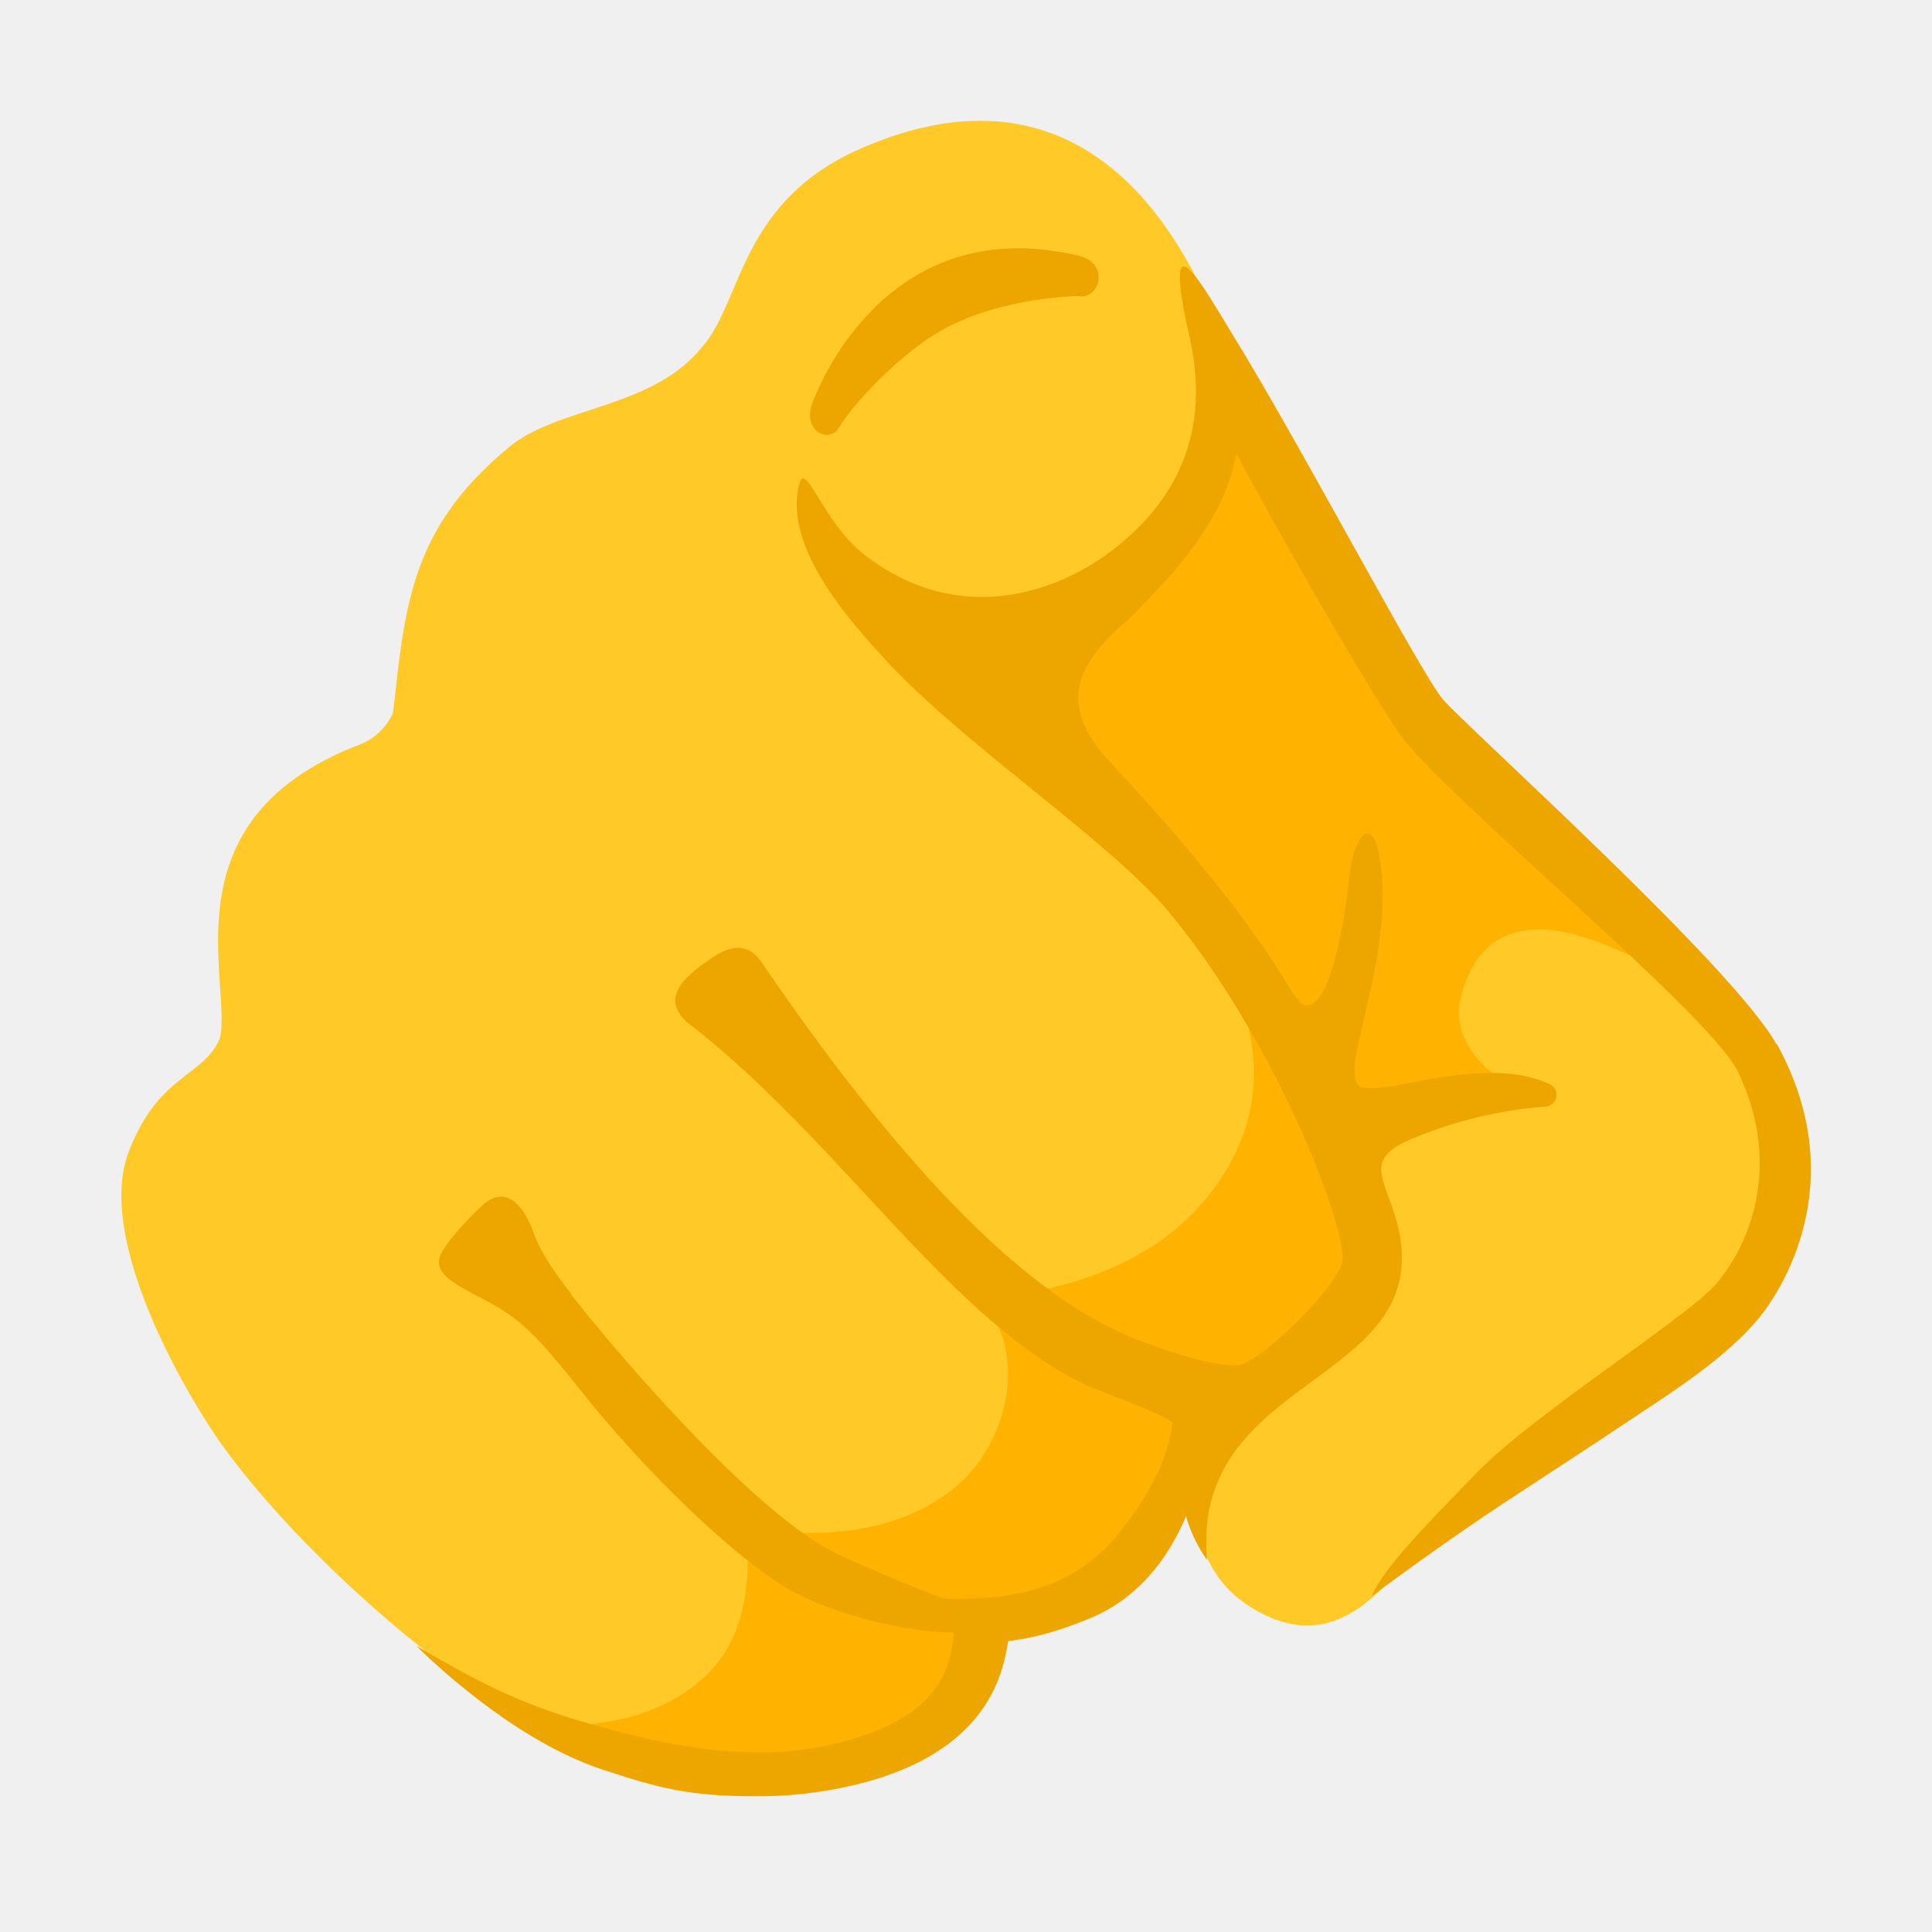
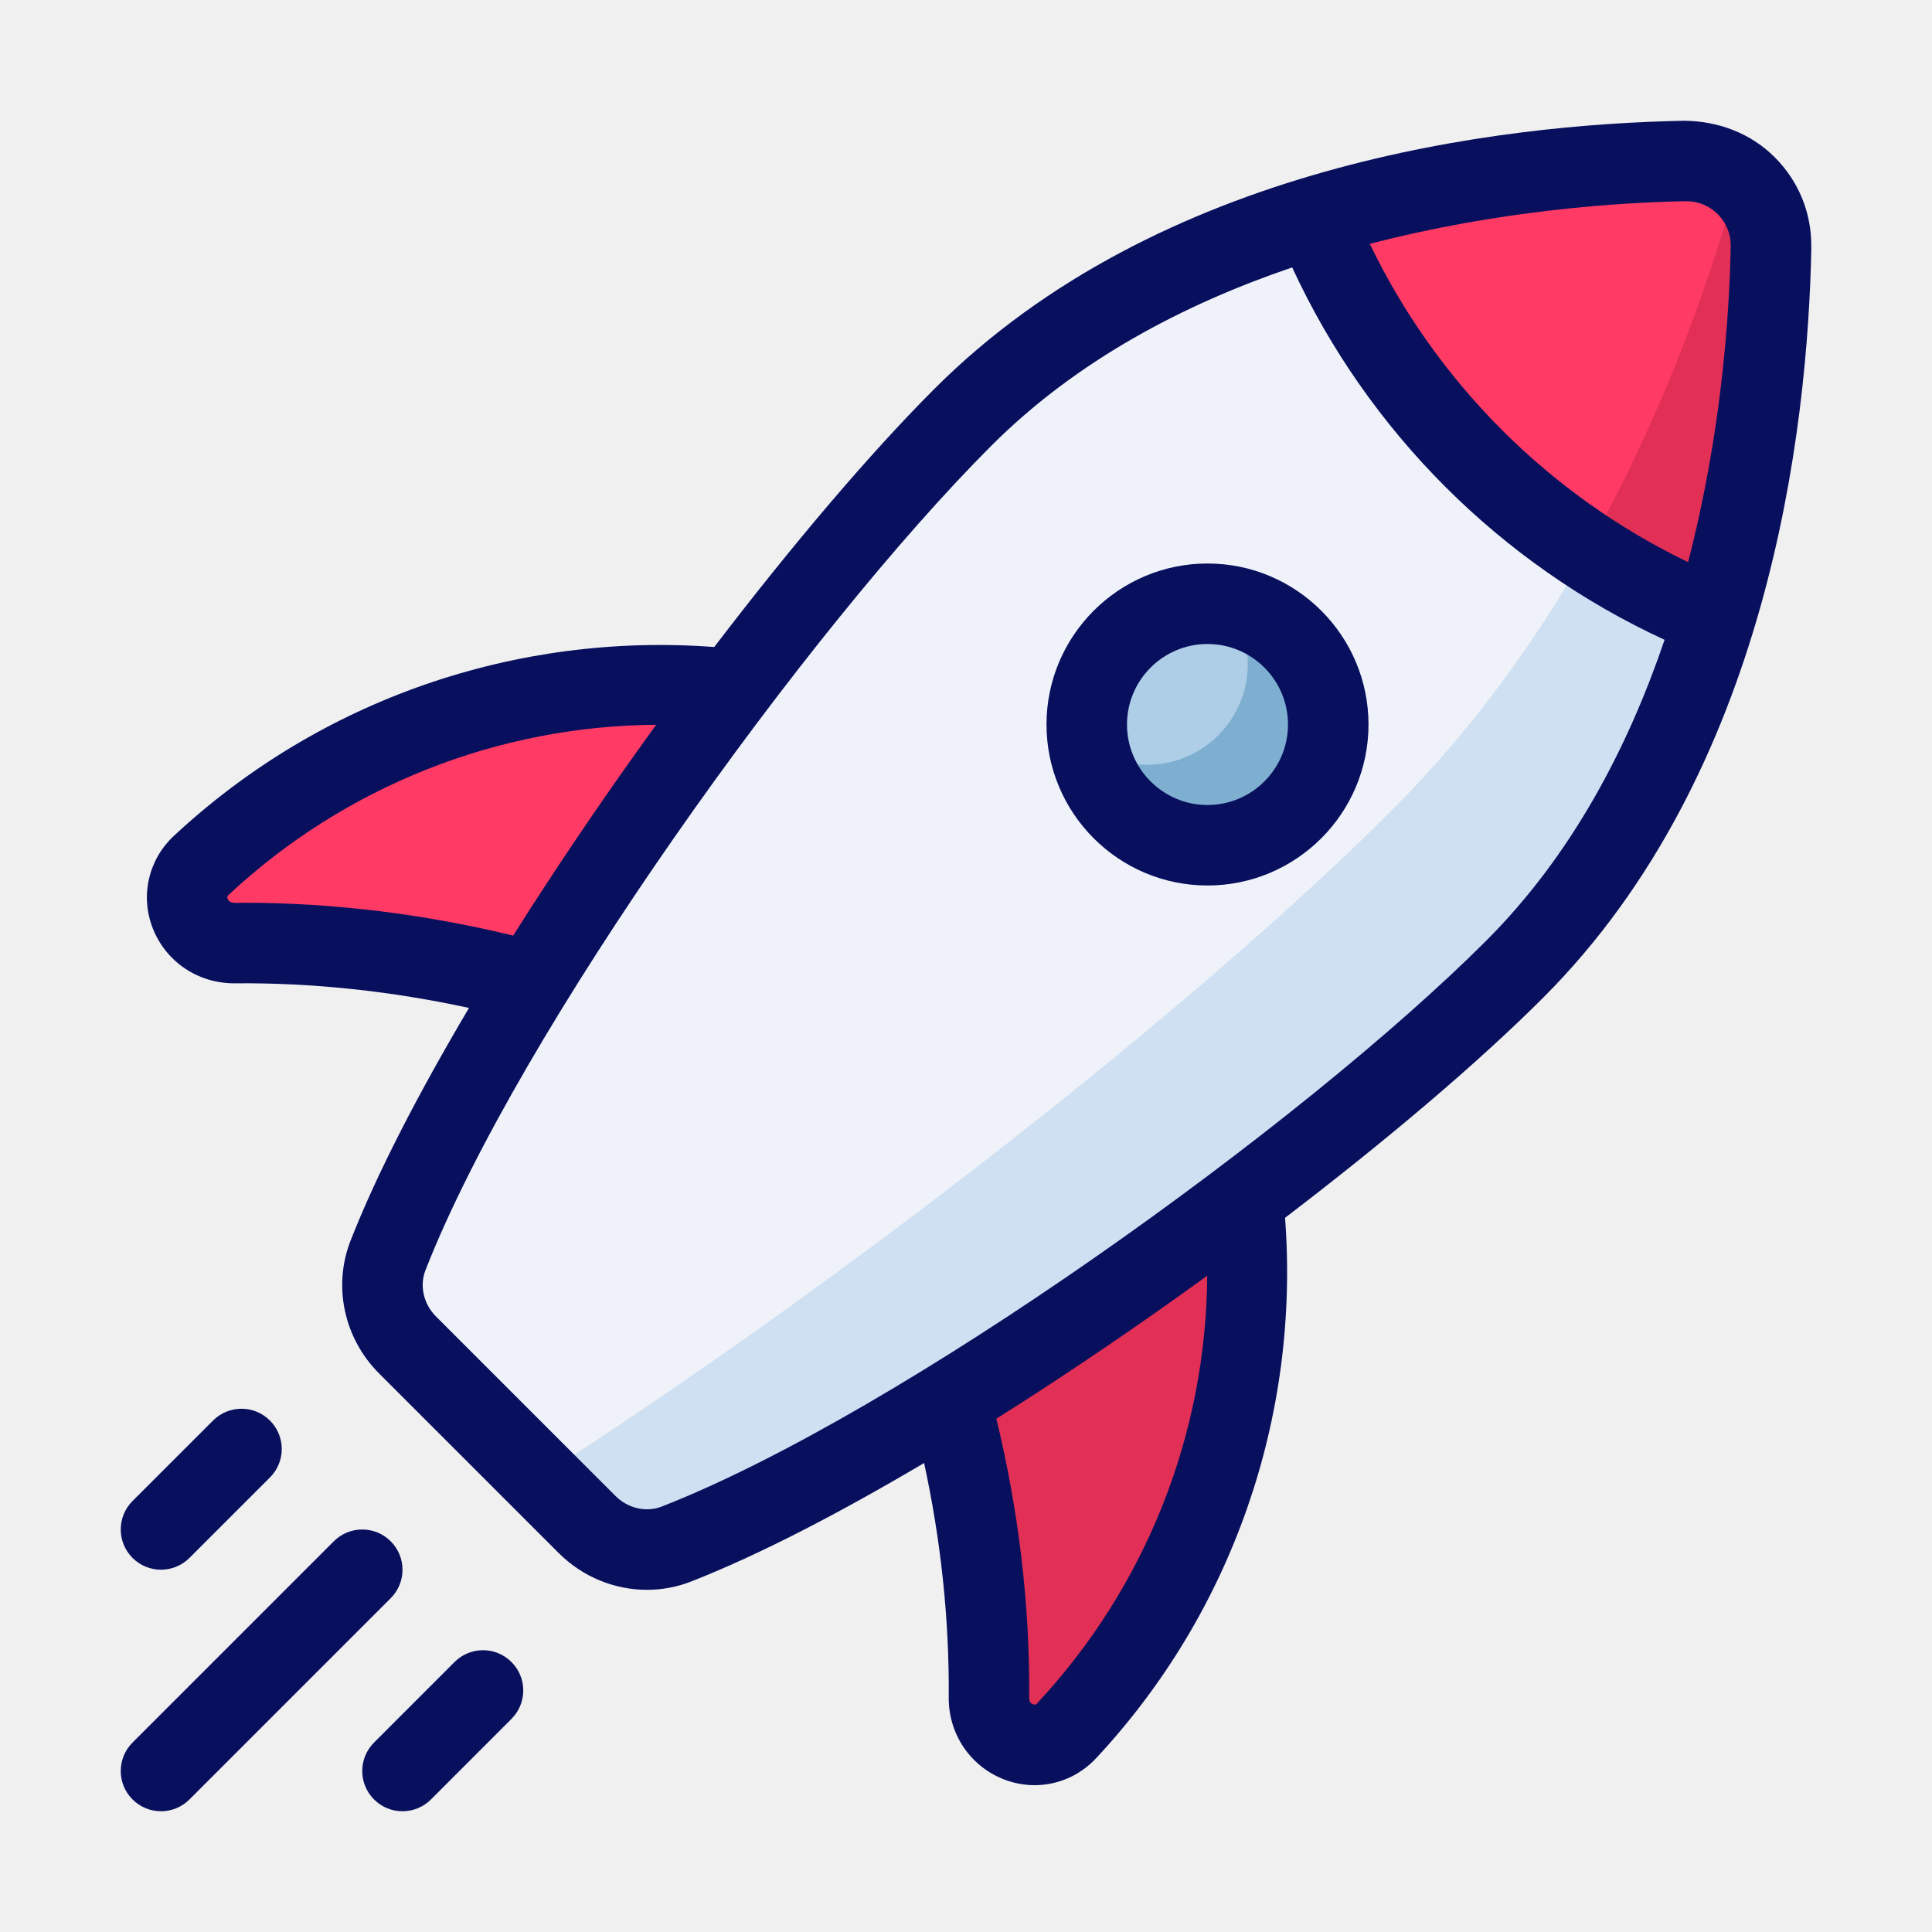
- <svg xmlns="http://www.w3.org/2000/svg" width="24" height="24" viewBox="0 0 24 24" fill="none">
-   <mask id="mask0_218_6676" style="mask-type:luminance" maskUnits="userSpaceOnUse" x="1" y="1" width="22" height="22">
-     <path d="M22.5 1.5H1.5V22.318H22.5V1.5Z" fill="white" />
-   </mask>
-   <g mask="url(#mask0_218_6676)">
-     <path d="M21.915 13.228C21.603 12.124 18.164 9.328 17.891 9.042C17.216 8.348 15.438 4.668 14.971 3.675C14.03 1.67 12.557 1.034 10.707 1.839C9.662 2.286 9.344 3.033 9.091 3.636C8.975 3.909 8.871 4.142 8.721 4.311C8.105 5.077 6.93 5.051 6.327 5.551C5.198 6.485 5.042 7.355 4.906 8.653L4.88 8.86C4.86 8.919 4.73 9.146 4.484 9.243C2.582 9.964 2.673 11.333 2.732 12.241C2.751 12.52 2.777 12.819 2.712 12.942C2.479 13.39 1.966 13.364 1.602 14.299C1.168 15.408 2.349 17.381 2.764 17.959C3.939 19.575 6.139 21.34 7.093 21.606C8.046 21.872 9.085 22.144 10.344 21.846C12.187 21.411 11.94 20.262 12.063 20.139C12.187 20.016 12.713 20.009 13.232 19.789C14.536 19.23 14.711 17.757 14.711 17.757C14.711 17.757 14.698 18.335 14.854 18.945C14.971 19.399 15.152 19.724 15.535 19.964C16.256 20.412 16.807 20.159 17.32 19.568C17.768 19.049 18.423 18.413 18.923 17.946C19.669 17.245 20.831 16.615 21.506 15.836C22.044 15.22 22.233 14.331 21.915 13.228Z" fill="#FFCA28" />
-     <path d="M17.66 8.938C17.628 8.841 15.531 4.856 15.408 4.597C15.369 4.564 15.181 4.363 15.038 4.525C14.928 4.655 14.934 5.135 14.928 5.311C14.869 6.55 13.915 7.595 12.838 8.218C12.15 8.62 12.507 8.997 12.611 9.152C13.098 9.879 13.857 10.281 14.467 10.911C15.077 11.54 15.577 12.462 15.577 13.345C15.577 14.156 15.103 14.915 14.448 15.389C13.792 15.863 12.975 16.07 12.17 16.129C12.786 16.778 12.54 17.939 11.839 18.497C11.138 19.055 10.158 19.127 9.269 18.971C9.321 19.51 9.288 20.087 8.996 20.541C8.717 20.97 8.231 21.236 7.731 21.353C7.387 21.43 7.037 21.45 6.68 21.45C6.829 21.521 8.393 22.3 10.327 21.846C12.28 21.392 11.923 20.262 12.046 20.139C12.046 20.139 12.864 20.113 13.513 19.724C14.389 19.192 17.134 16.044 17.095 15.46C17.076 15.162 16.823 14.668 16.888 14.377C17.043 13.695 18.393 13.611 18.912 13.533C18.445 13.377 18.03 12.897 18.14 12.417C18.503 10.892 20.067 11.8 20.45 11.962C20.502 11.943 17.829 9.529 17.647 8.938H17.66Z" fill="#FFB300" />
-     <path d="M13.421 3.682C13.681 3.682 13.759 3.266 13.408 3.182C11.267 2.663 10.326 4.389 10.092 5.006C9.962 5.343 10.293 5.525 10.423 5.304C10.553 5.077 11.169 4.363 11.799 4.045C12.5 3.695 13.35 3.675 13.421 3.675V3.682Z" fill="#EDA600" />
-     <path d="M13.425 3.682C13.684 3.682 13.762 3.266 13.412 3.182C11.27 2.663 10.329 4.389 10.096 5.006C9.966 5.343 10.297 5.525 10.427 5.304C10.556 5.077 11.173 4.363 11.802 4.045C12.503 3.695 13.353 3.675 13.425 3.675V3.682ZM7.104 16.083C6.818 15.72 6.695 15.499 6.63 15.317C6.487 14.928 6.286 14.766 6.046 14.928C5.962 14.986 5.521 15.428 5.462 15.616C5.41 15.804 5.585 15.921 5.923 16.096C6.423 16.356 6.585 16.479 7.227 17.29C8.025 18.296 9.258 19.497 9.959 19.828C10.511 20.087 11.238 20.269 11.848 20.282C11.978 20.282 11.991 20.204 12.055 20.145C12.127 20.087 12.224 20.048 12.127 20.016C11.939 19.944 10.965 19.575 10.375 19.289C9.453 18.848 7.844 17.037 7.097 16.083H7.104ZM22.069 12.975C21.537 12.008 18.214 9.029 17.922 8.685C17.63 8.335 16.157 5.525 15.307 4.149C14.963 3.591 14.405 2.552 14.781 4.207C15.067 5.486 14.508 6.342 13.73 6.9C13.146 7.316 11.939 7.822 10.732 6.887C10.225 6.492 10.005 5.7 9.927 6.018C9.745 6.738 10.433 7.575 10.907 8.095C11.854 9.165 13.548 10.268 14.424 11.216C15.78 12.78 16.728 15.207 16.676 15.668C16.643 15.908 15.891 16.726 15.45 16.94C15.281 17.018 14.671 16.862 14.061 16.615C12.471 15.966 10.822 13.948 9.453 11.943C9.284 11.703 9.064 11.735 8.791 11.936C8.512 12.131 8.136 12.43 8.623 12.767C10.453 14.208 11.854 16.453 13.509 17.212C13.801 17.342 14.476 17.556 14.703 17.764C14.58 18.315 14.664 18.913 14.995 19.38C14.768 16.927 18.188 17.232 17.253 14.883C17.137 14.552 17.033 14.357 17.546 14.143C18.22 13.864 18.817 13.773 19.2 13.747C19.35 13.734 19.389 13.533 19.252 13.468C18.376 13.059 17.039 13.695 16.864 13.468C16.657 13.208 17.383 11.742 17.117 10.554C17.026 10.152 16.812 10.392 16.76 10.898C16.708 11.404 16.546 12.391 16.28 12.481C16.02 12.579 16.137 11.975 13.788 9.464C13.133 8.763 13.36 8.25 14.015 7.699C14.593 7.121 15.209 6.466 15.359 5.635C15.956 6.758 17.007 8.575 17.383 9.113C17.916 9.873 21.225 12.572 21.588 13.312C22.114 14.396 21.796 15.395 21.309 15.96C20.965 16.356 19.045 17.576 18.363 18.276C17.682 18.977 17.195 19.471 17.039 19.828C17.039 19.828 17.928 19.166 18.701 18.659C19.473 18.153 19.921 17.861 20.336 17.582C20.868 17.232 21.42 16.868 21.822 16.408C22.121 16.057 23.023 14.688 22.069 12.962V12.975Z" fill="#EDA600" />
-     <path d="M14.939 18.154C15.029 17.752 14.588 17.57 14.588 17.57C14.543 17.7 14.582 18.174 13.933 19.005C13.504 19.55 12.888 19.913 11.687 19.855C11.544 19.848 11.856 20.134 11.85 20.27C11.811 20.783 11.616 21.367 10.357 21.665C9.28 21.918 8.17 21.646 7.482 21.457C6.554 21.204 6.054 20.964 5.172 20.445C5.172 20.445 6.282 21.581 7.469 21.977C8.196 22.217 8.553 22.314 9.41 22.314C9.786 22.314 10.182 22.275 10.597 22.178C12.284 21.782 12.46 20.776 12.524 20.387C12.583 20.374 12.946 20.354 13.543 20.101C14.173 19.842 14.698 19.245 14.952 18.154H14.939Z" fill="#EDA600" />
-   </g>
+ <svg xmlns="http://www.w3.org/2000/svg" viewBox="0 0 48 48" id="rocket">
+   <path fill="#ff3b65" d="m30.9,29.79c.52,4.79-1.07,9.64-4.4,13.21-.7.75-1.93.22-1.93-.81.02-2.47-.29-4.96-.95-7.4l-10.41-10.41c-2.44-.66-4.93-.97-7.4-.95-1.03,0-1.56-1.23-.81-1.93,3.57-3.33,8.42-4.92,13.21-4.4l12.69,12.69Z" />
+   <path fill="#d82b50" d="m30.9,29.79l-6.845-6.845-6.14,6.14,5.705,5.705c.66,2.44.97,4.93.95,7.4,0,1.03,1.23,1.56,1.93.81,3.33-3.57,4.92-8.42,4.4-13.21Z" opacity=".75" />
+   <path fill="#eff3f9" d="m23.923,10.366c-4.568,4.568-11.877,14.682-14.283,20.823-.301.769-.098,1.644.486,2.228l4.456,4.456c.584.584,1.459.787,2.228.486,6.141-2.406,16.255-9.715,20.823-14.283,5.459-5.459,6.291-14.012,6.366-17.941.023-1.185-.95-2.158-2.135-2.135-3.929.075-12.482.907-17.941,6.366Z" />
+   <path fill="#cfe0f3" d="m43.183,4.449c-1.452,5.244-4.034,11.111-8.622,15.7-4.733,4.733-13.354,11.538-21.153,16.551l1.174,1.174c.584.584,1.459.787,2.228.486,6.141-2.406,16.255-9.715,20.823-14.283,5.459-5.459,6.291-14.012,6.366-17.941.013-.687-.314-1.295-.816-1.686Z" />
+   <path fill="#ff3b65" d="m42.589,15.365c1.1-3.615,1.37-7.102,1.411-9.23.023-1.185-.95-2.158-2.135-2.135-2.128.041-5.615.311-9.23,1.411,1.814,4.528,5.426,8.141,9.954,9.954Z" />
+   <path fill="#d82b50" d="m39.402,13.696c.997.658,2.064,1.22,3.187,1.67,1.1-3.615,1.37-7.102,1.411-9.23.013-.687-.314-1.295-.816-1.686-.83,2.998-2.049,6.196-3.781,9.246Z" opacity=".75" />
+   <circle cx="30" cy="18" r="3" fill="#aecee8" />
+   <path fill="#7eafd0" d="m30.533,15.054c.291.409.467.906.467,1.446,0,1.381-1.119,2.5-2.5,2.5-.54,0-1.037-.175-1.446-.467.252,1.402,1.472,2.467,2.946,2.467,1.657,0,3-1.343,3-3,0-1.474-1.065-2.694-2.467-2.946Z" />
+   <path fill="#08105e" d="M45 6.155c.016-.848-.306-1.646-.907-2.248-.602-.602-1.408-.899-2.247-.907-4.558.087-13.039 1.068-18.629 6.659-1.616 1.616-3.541 3.888-5.472 6.416-4.93-.371-9.794 1.306-13.427 4.694-.634.592-.838 1.494-.521 2.298.327.828 1.117 1.363 2.022 1.363 1.953-.018 3.917.196 5.833.612-1.245 2.102-2.283 4.098-2.943 5.783-.442 1.13-.164 2.425.71 3.299l4.456 4.455c.598.6 1.394.92 2.199.92.371 0 .745-.068 1.102-.209 1.685-.66 3.681-1.698 5.783-2.942.415 1.913.628 3.869.612 5.843 0 .896.535 1.688 1.363 2.014.251.099.512.147.771.147.567 0 1.121-.233 1.528-.67 3.388-3.632 5.067-8.497 4.694-13.426 2.528-1.93 4.8-3.855 6.416-5.472 5.59-5.59 6.571-14.071 6.659-18.628zm-3.116-1.155c.007 0 .014 0 .021 0 .291 0 .564.114.772.322.213.213.328.495.322.794-.032 1.699-.228 4.656-1.06 7.849-3.446-1.659-6.247-4.459-7.906-7.906 3.193-.831 6.151-1.027 7.85-1.06zM6.042 22.429c-.154 0-.335.033-.385-.096-.021-.053-.004-.074.025-.102 2.905-2.71 6.701-4.198 10.621-4.224-1.244 1.712-2.452 3.491-3.553 5.237-2.195-.532-4.447-.816-6.709-.816zm19.728 19.888c-.029.03-.049.045-.103.026-.064-.025-.097-.077-.097-.146.019-2.347-.265-4.678-.816-6.949 1.747-1.101 3.526-2.309 5.239-3.553-.025 3.922-1.514 7.716-4.224 10.621zm-9.324-4.889c-.391.152-.843.051-1.156-.263l-4.456-4.456c-.312-.312-.415-.766-.262-1.155 2.33-5.947 9.471-15.894 14.059-20.481 2.142-2.142 4.818-3.526 7.473-4.429 1.88 4.075 5.177 7.372 9.252 9.252-.903 2.655-2.287 5.331-4.429 7.473-4.588 4.588-14.534 11.729-20.481 14.059zM9.707 38.293c-.391-.391-1.023-.391-1.414 0l-5 5c-.391.391-.391 1.023 0 1.414.195.195.451.293.707.293s.512-.098.707-.293l5-5c.391-.391.391-1.023 0-1.414zM11.293 41.292l-2 2.001c-.391.391-.391 1.023 0 1.414.195.195.451.293.707.293s.512-.098.707-.293l2-2.001c.391-.391.391-1.023 0-1.414s-1.023-.391-1.414 0zM4 38.999c.256 0 .512-.098.707-.293l2-1.999c.391-.391.391-1.023 0-1.414s-1.023-.391-1.414 0l-2 1.999c-.391.391-.391 1.023 0 1.414.195.195.451.293.707.293z" />
+   <path fill="#08105e" d="m30,14c-2.206,0-4,1.794-4,4s1.794,4,4,4,4-1.794,4-4-1.794-4-4-4Zm0,6c-1.103,0-2-.897-2-2s.897-2,2-2,2,.897,2,2-.897,2-2,2Z" />
</svg>
